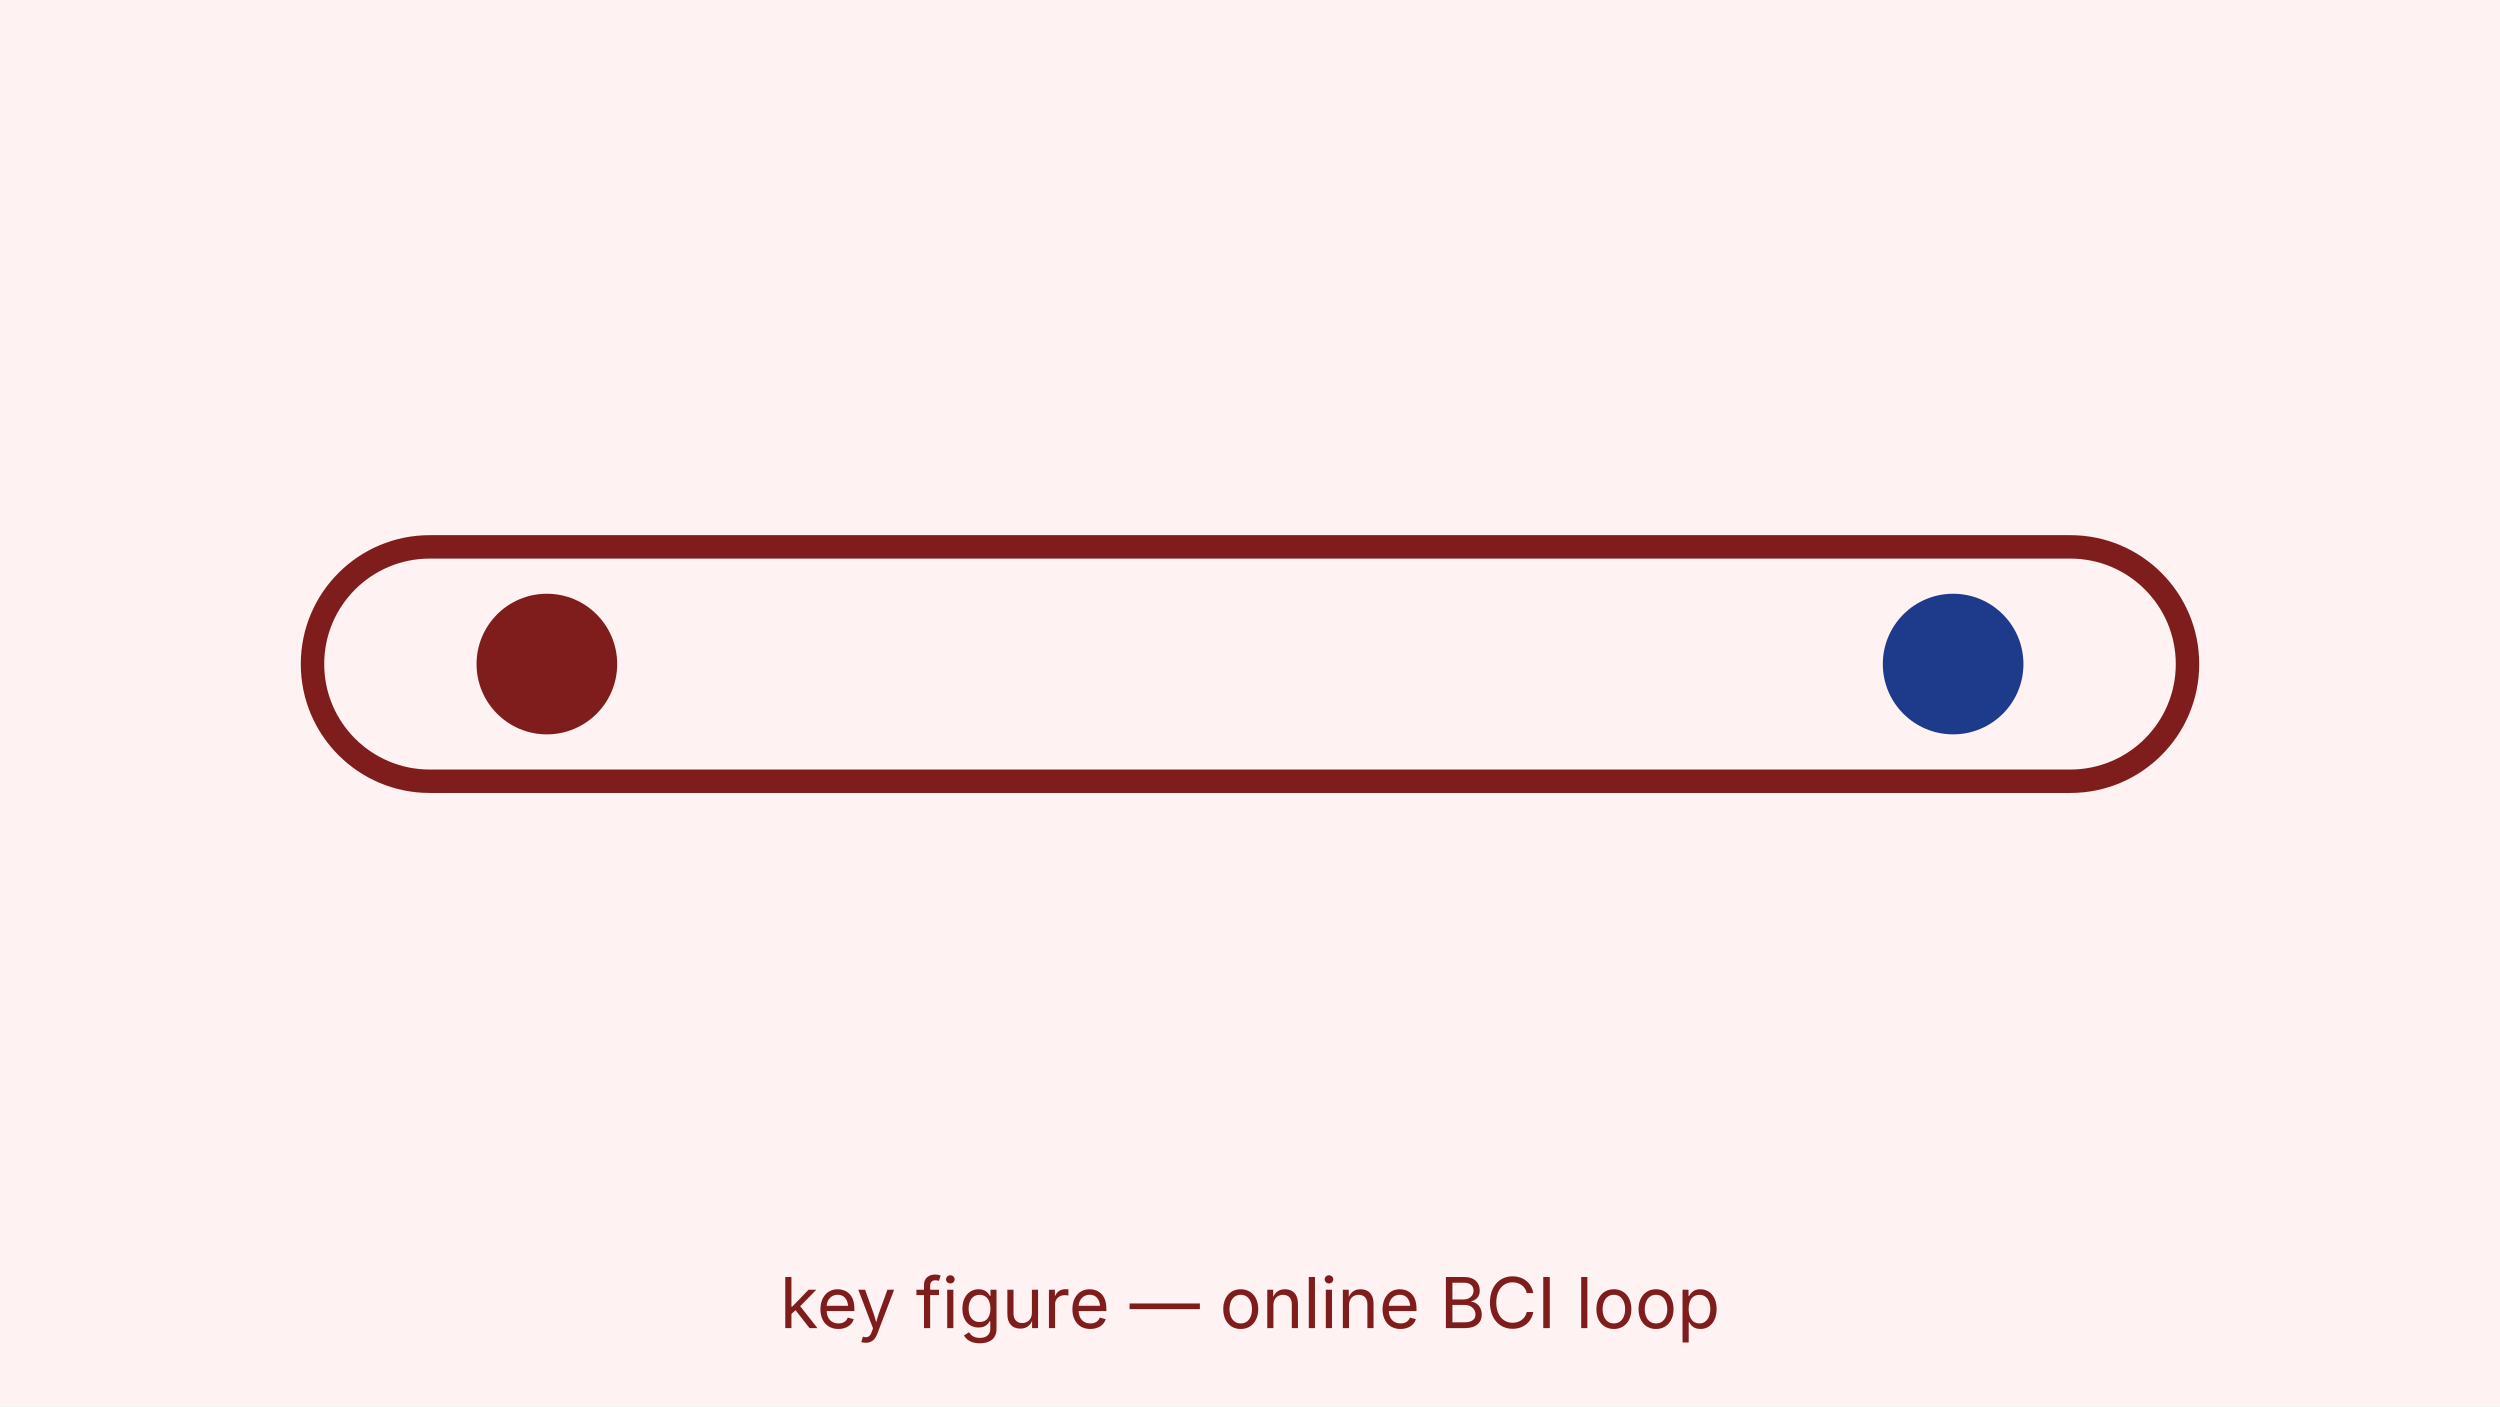
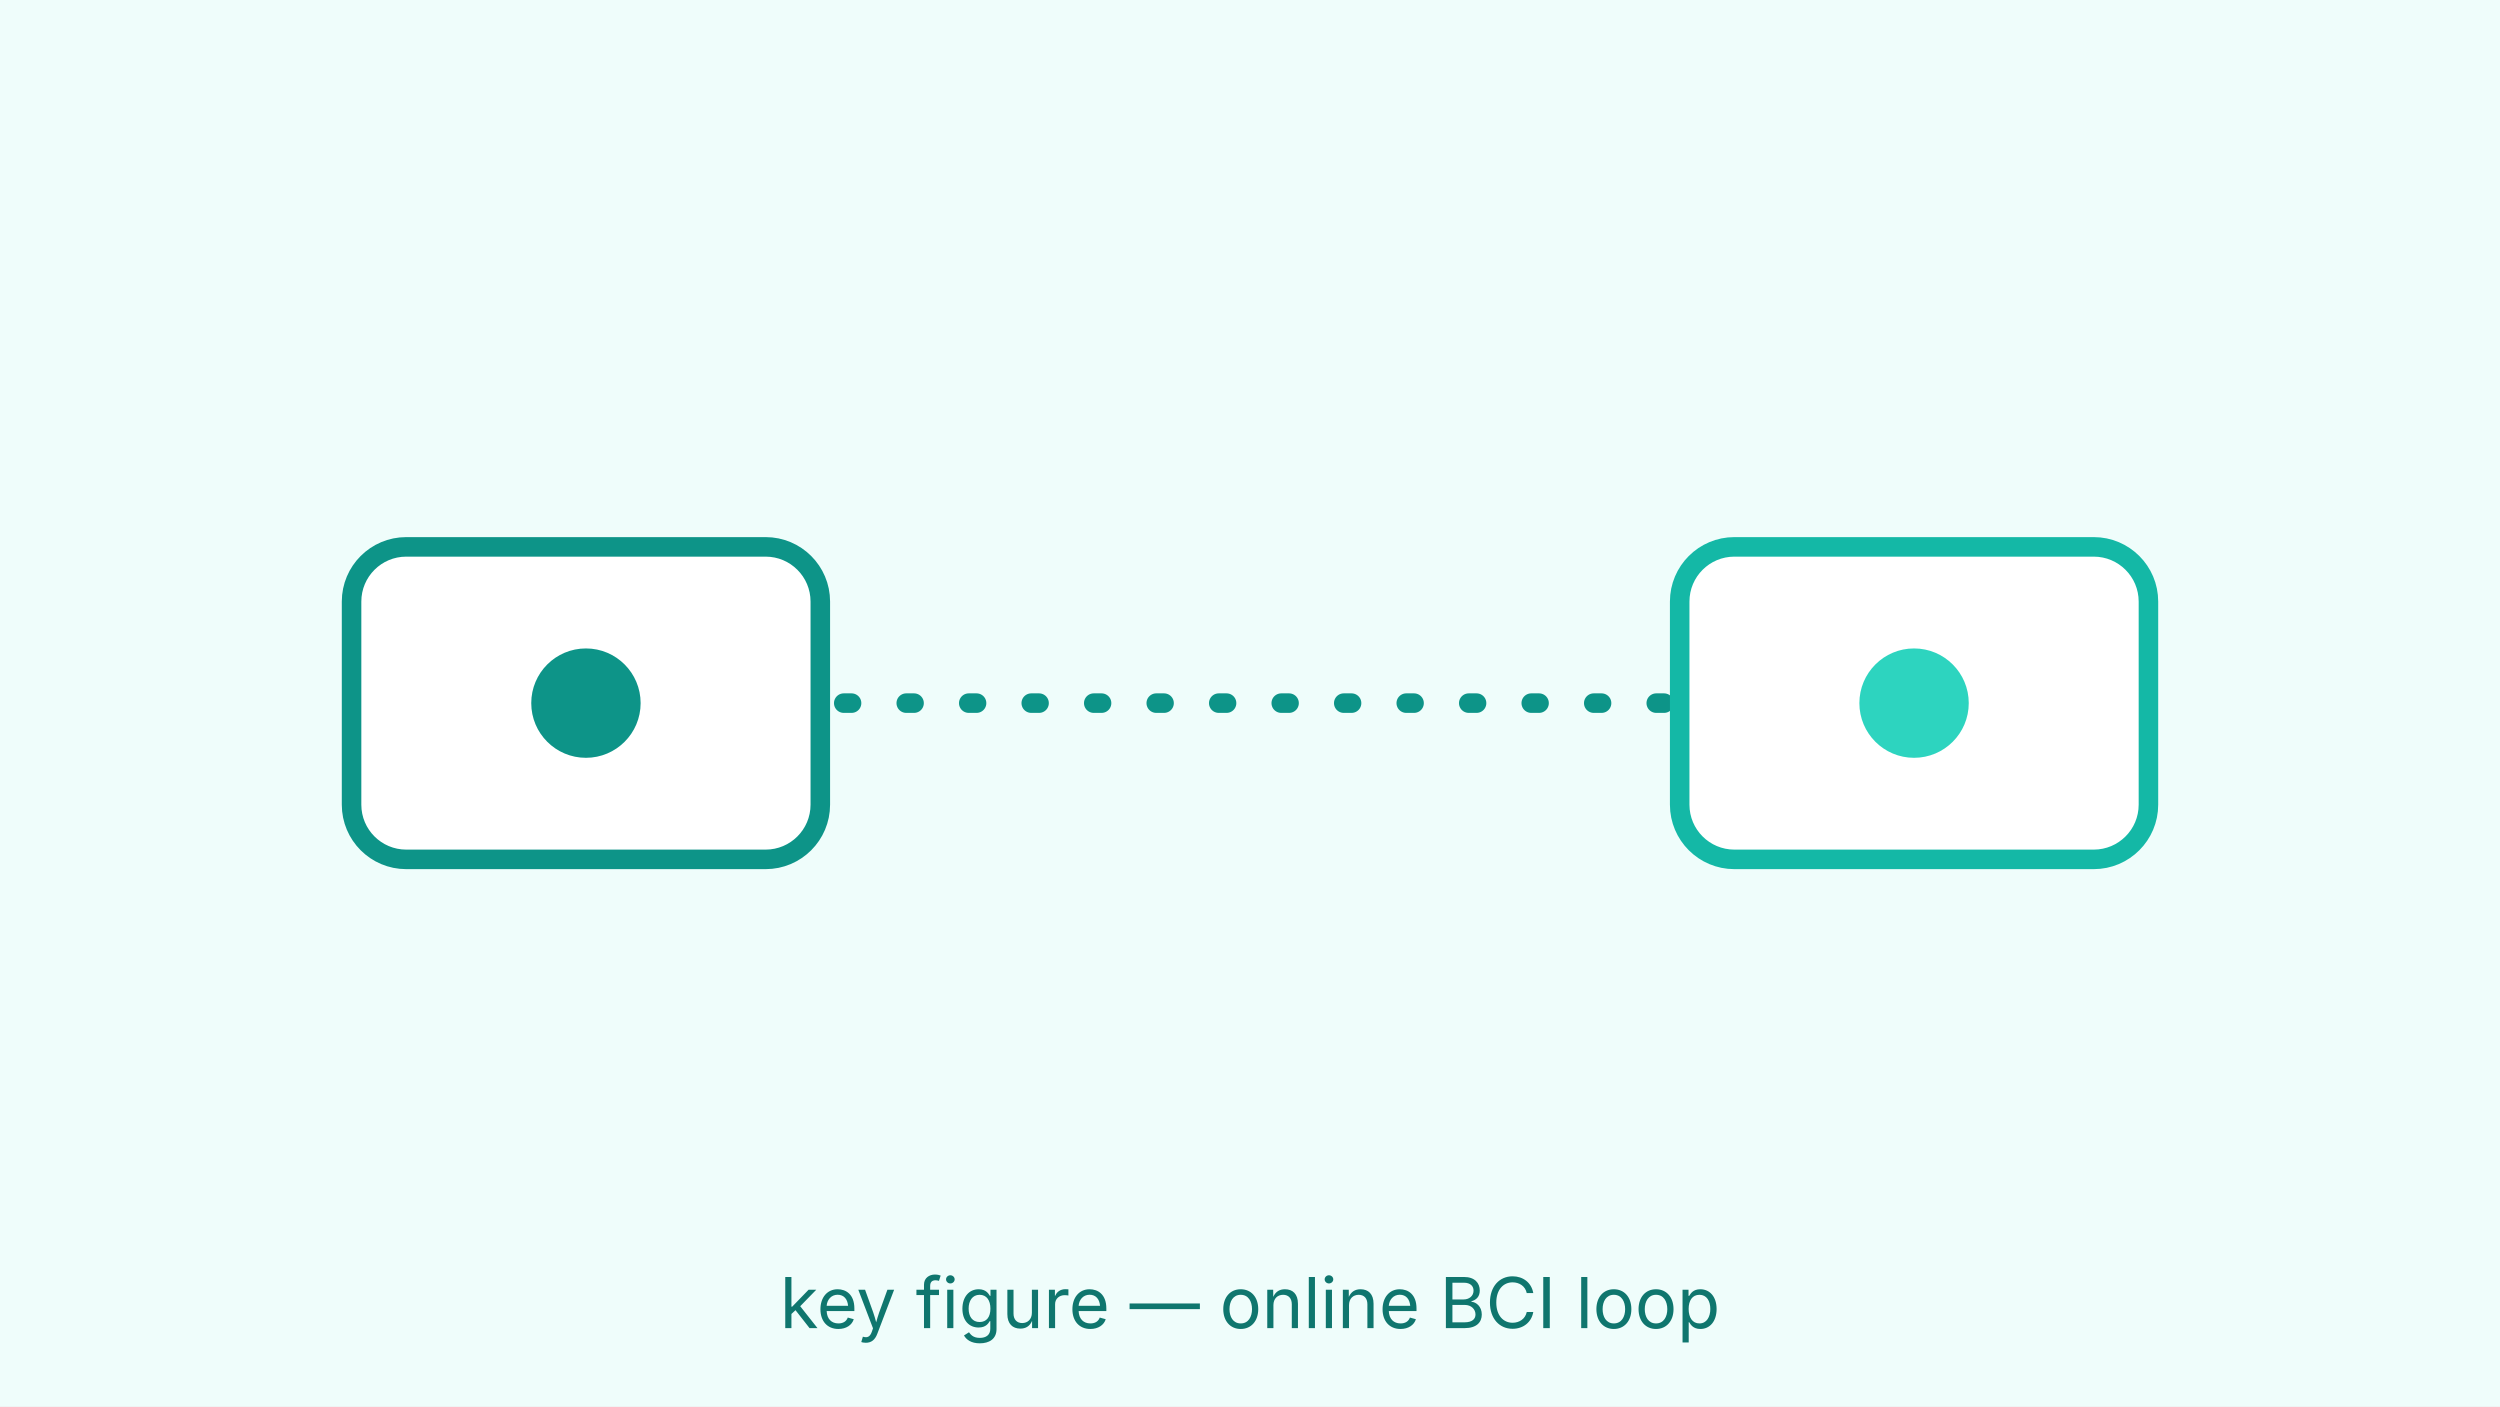
<svg xmlns="http://www.w3.org/2000/svg" viewBox="0 0 640 360" role="img" aria-label="Figure placeholder">
-   <rect width="640" height="360" fill="#fef2f2" />
-   <rect x="80" y="140" width="480" height="60" rx="30" fill="none" stroke="#7f1d1d" stroke-width="6" />
-   <circle cx="140" cy="170" r="18" fill="#7f1d1d" />
-   <circle cx="500" cy="170" r="18" fill="#1e3a8a" />
-   <text x="320" y="340" font-family="Inter, sans-serif" font-size="18" text-anchor="middle" fill="#7f1d1d">key figure — online BCI loop</text>
+   <rect width="640" height="360" fill="#effdfb" />
+   <path d="M120 180 h400" fill="none" stroke="#0d9488" stroke-width="5" stroke-dasharray="2 14" stroke-linecap="round" />
+   <rect x="90" y="140" width="120" height="80" rx="14" fill="#ffffff" stroke="#0d9488" stroke-width="5" />
+   <rect x="430" y="140" width="120" height="80" rx="14" fill="#ffffff" stroke="#14b8a6" stroke-width="5" />
+   <circle cx="150" cy="180" r="14" fill="#0d9488" />
+   <circle cx="490" cy="180" r="14" fill="#2dd4bf" />
+   <text x="320" y="340" font-family="Inter, sans-serif" font-size="18" text-anchor="middle" fill="#0f766e">key figure — online BCI loop</text>
</svg>
